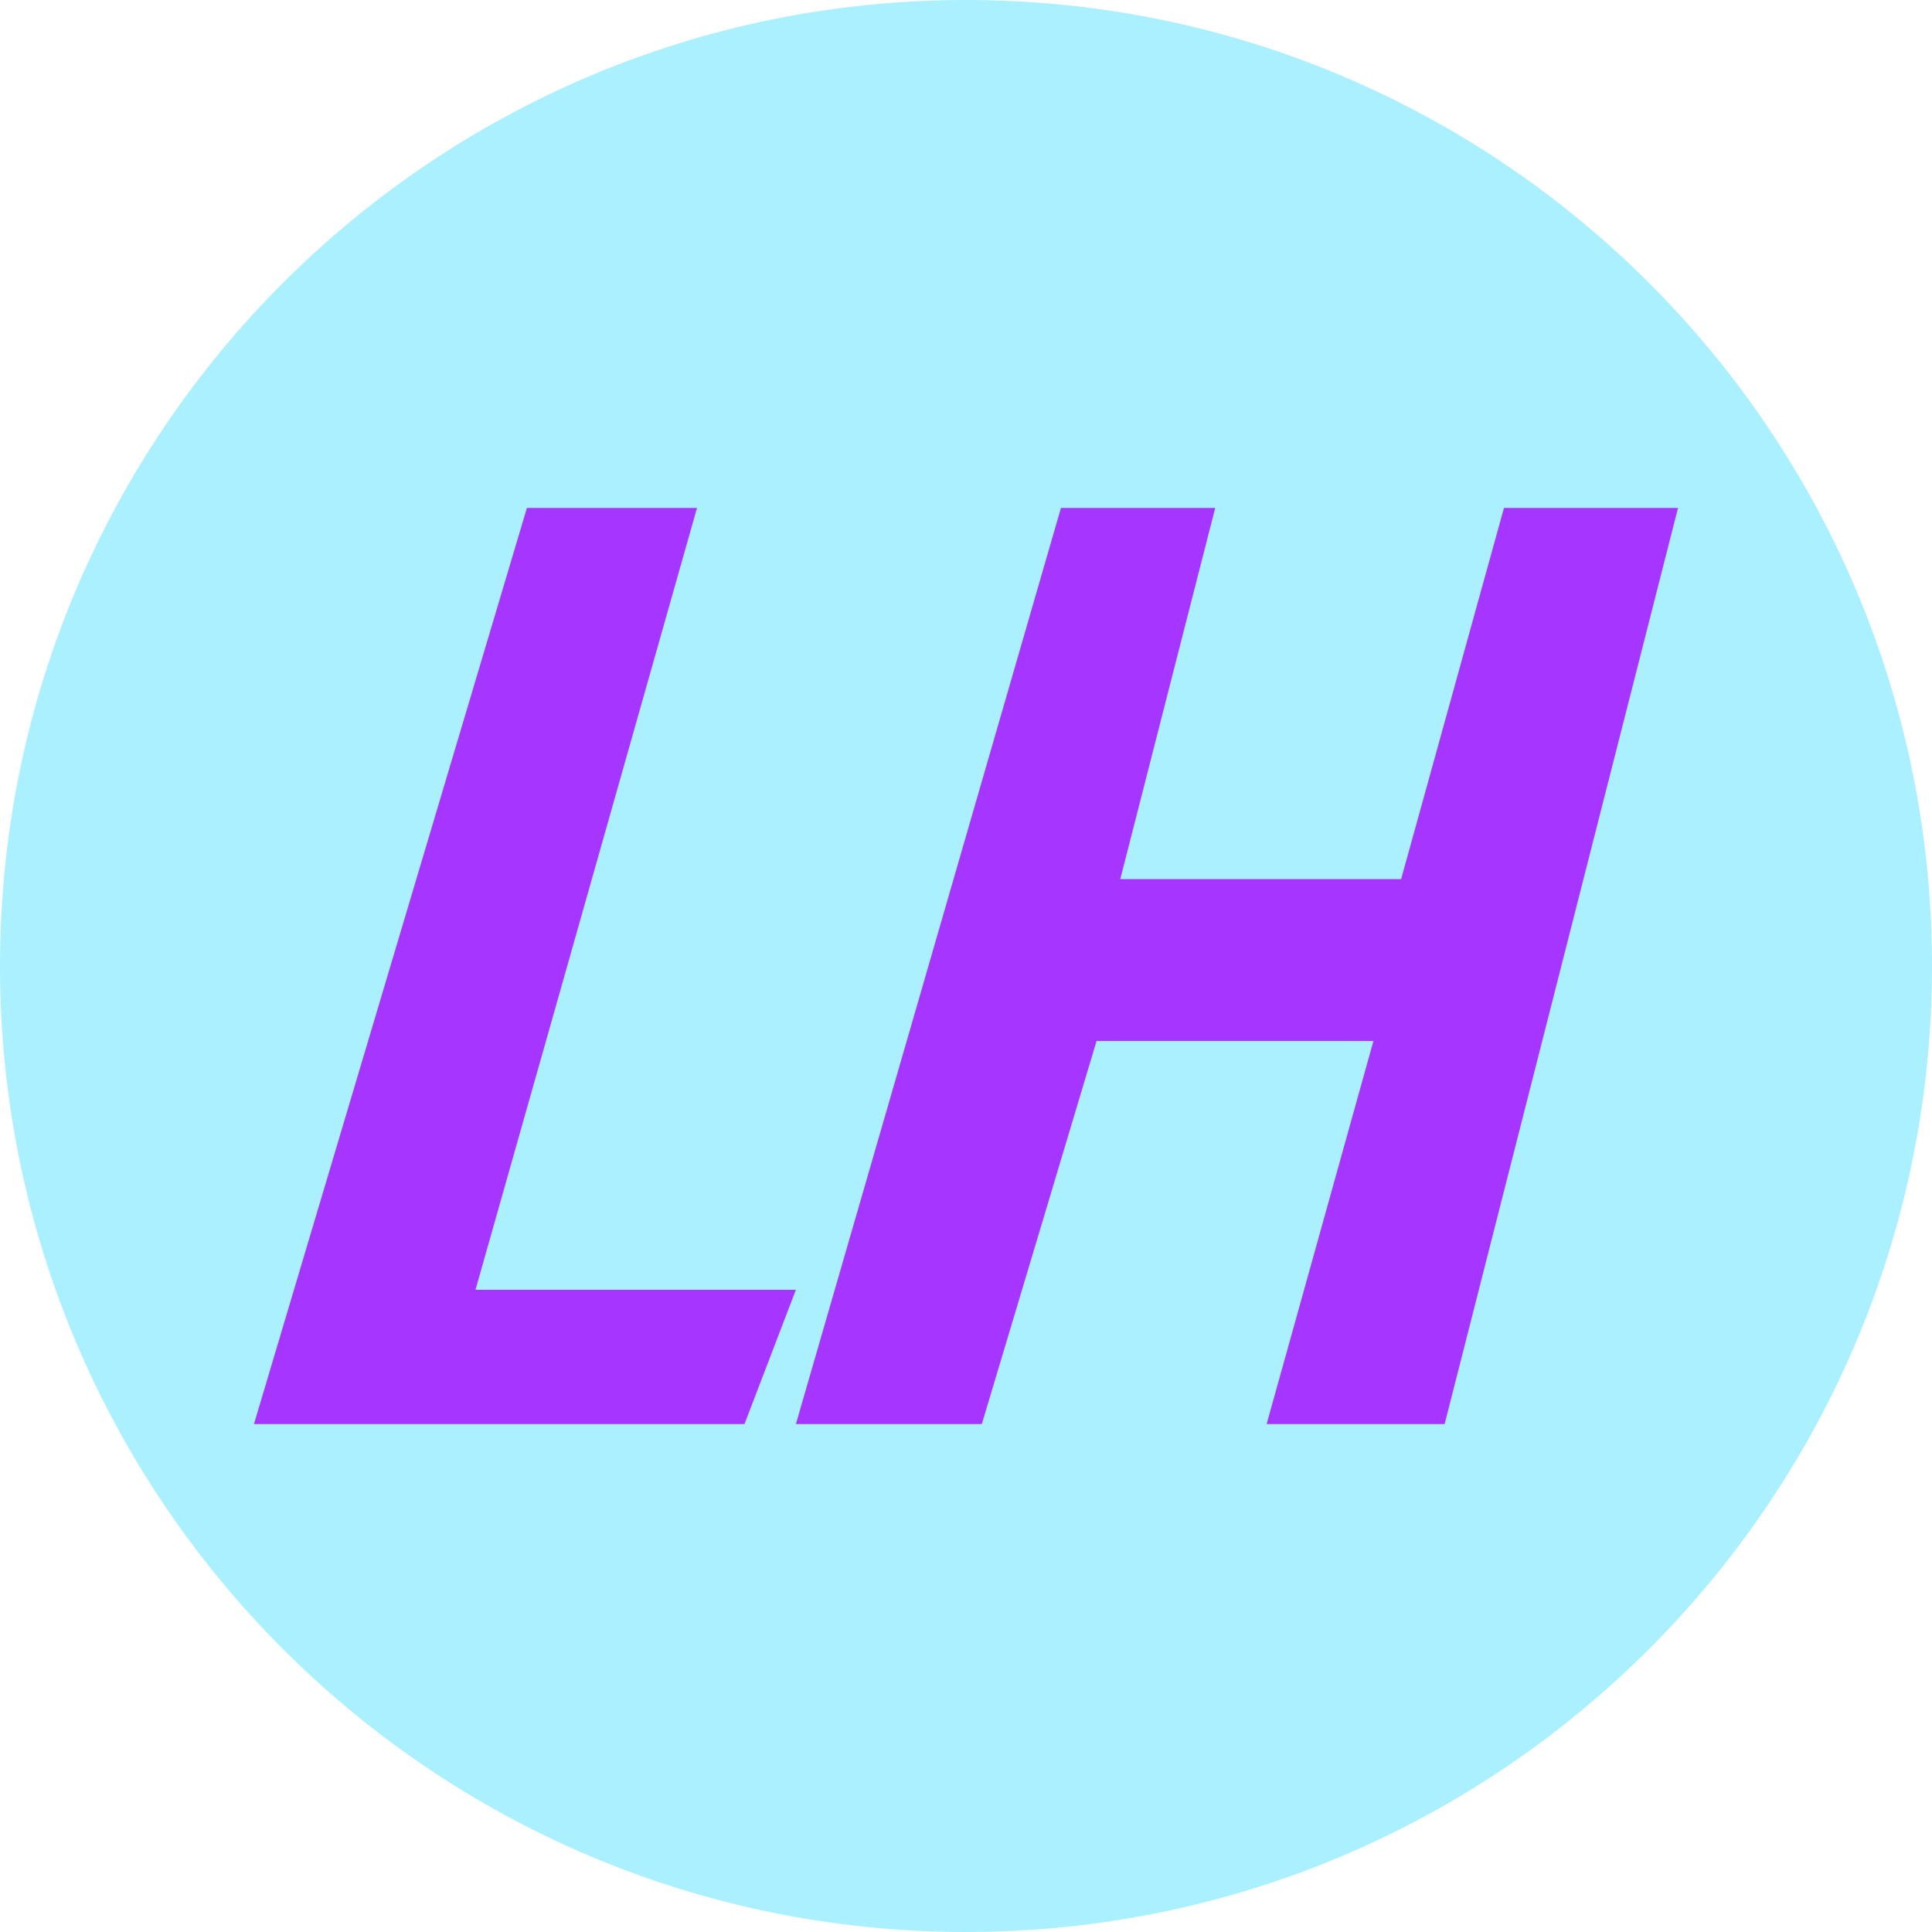
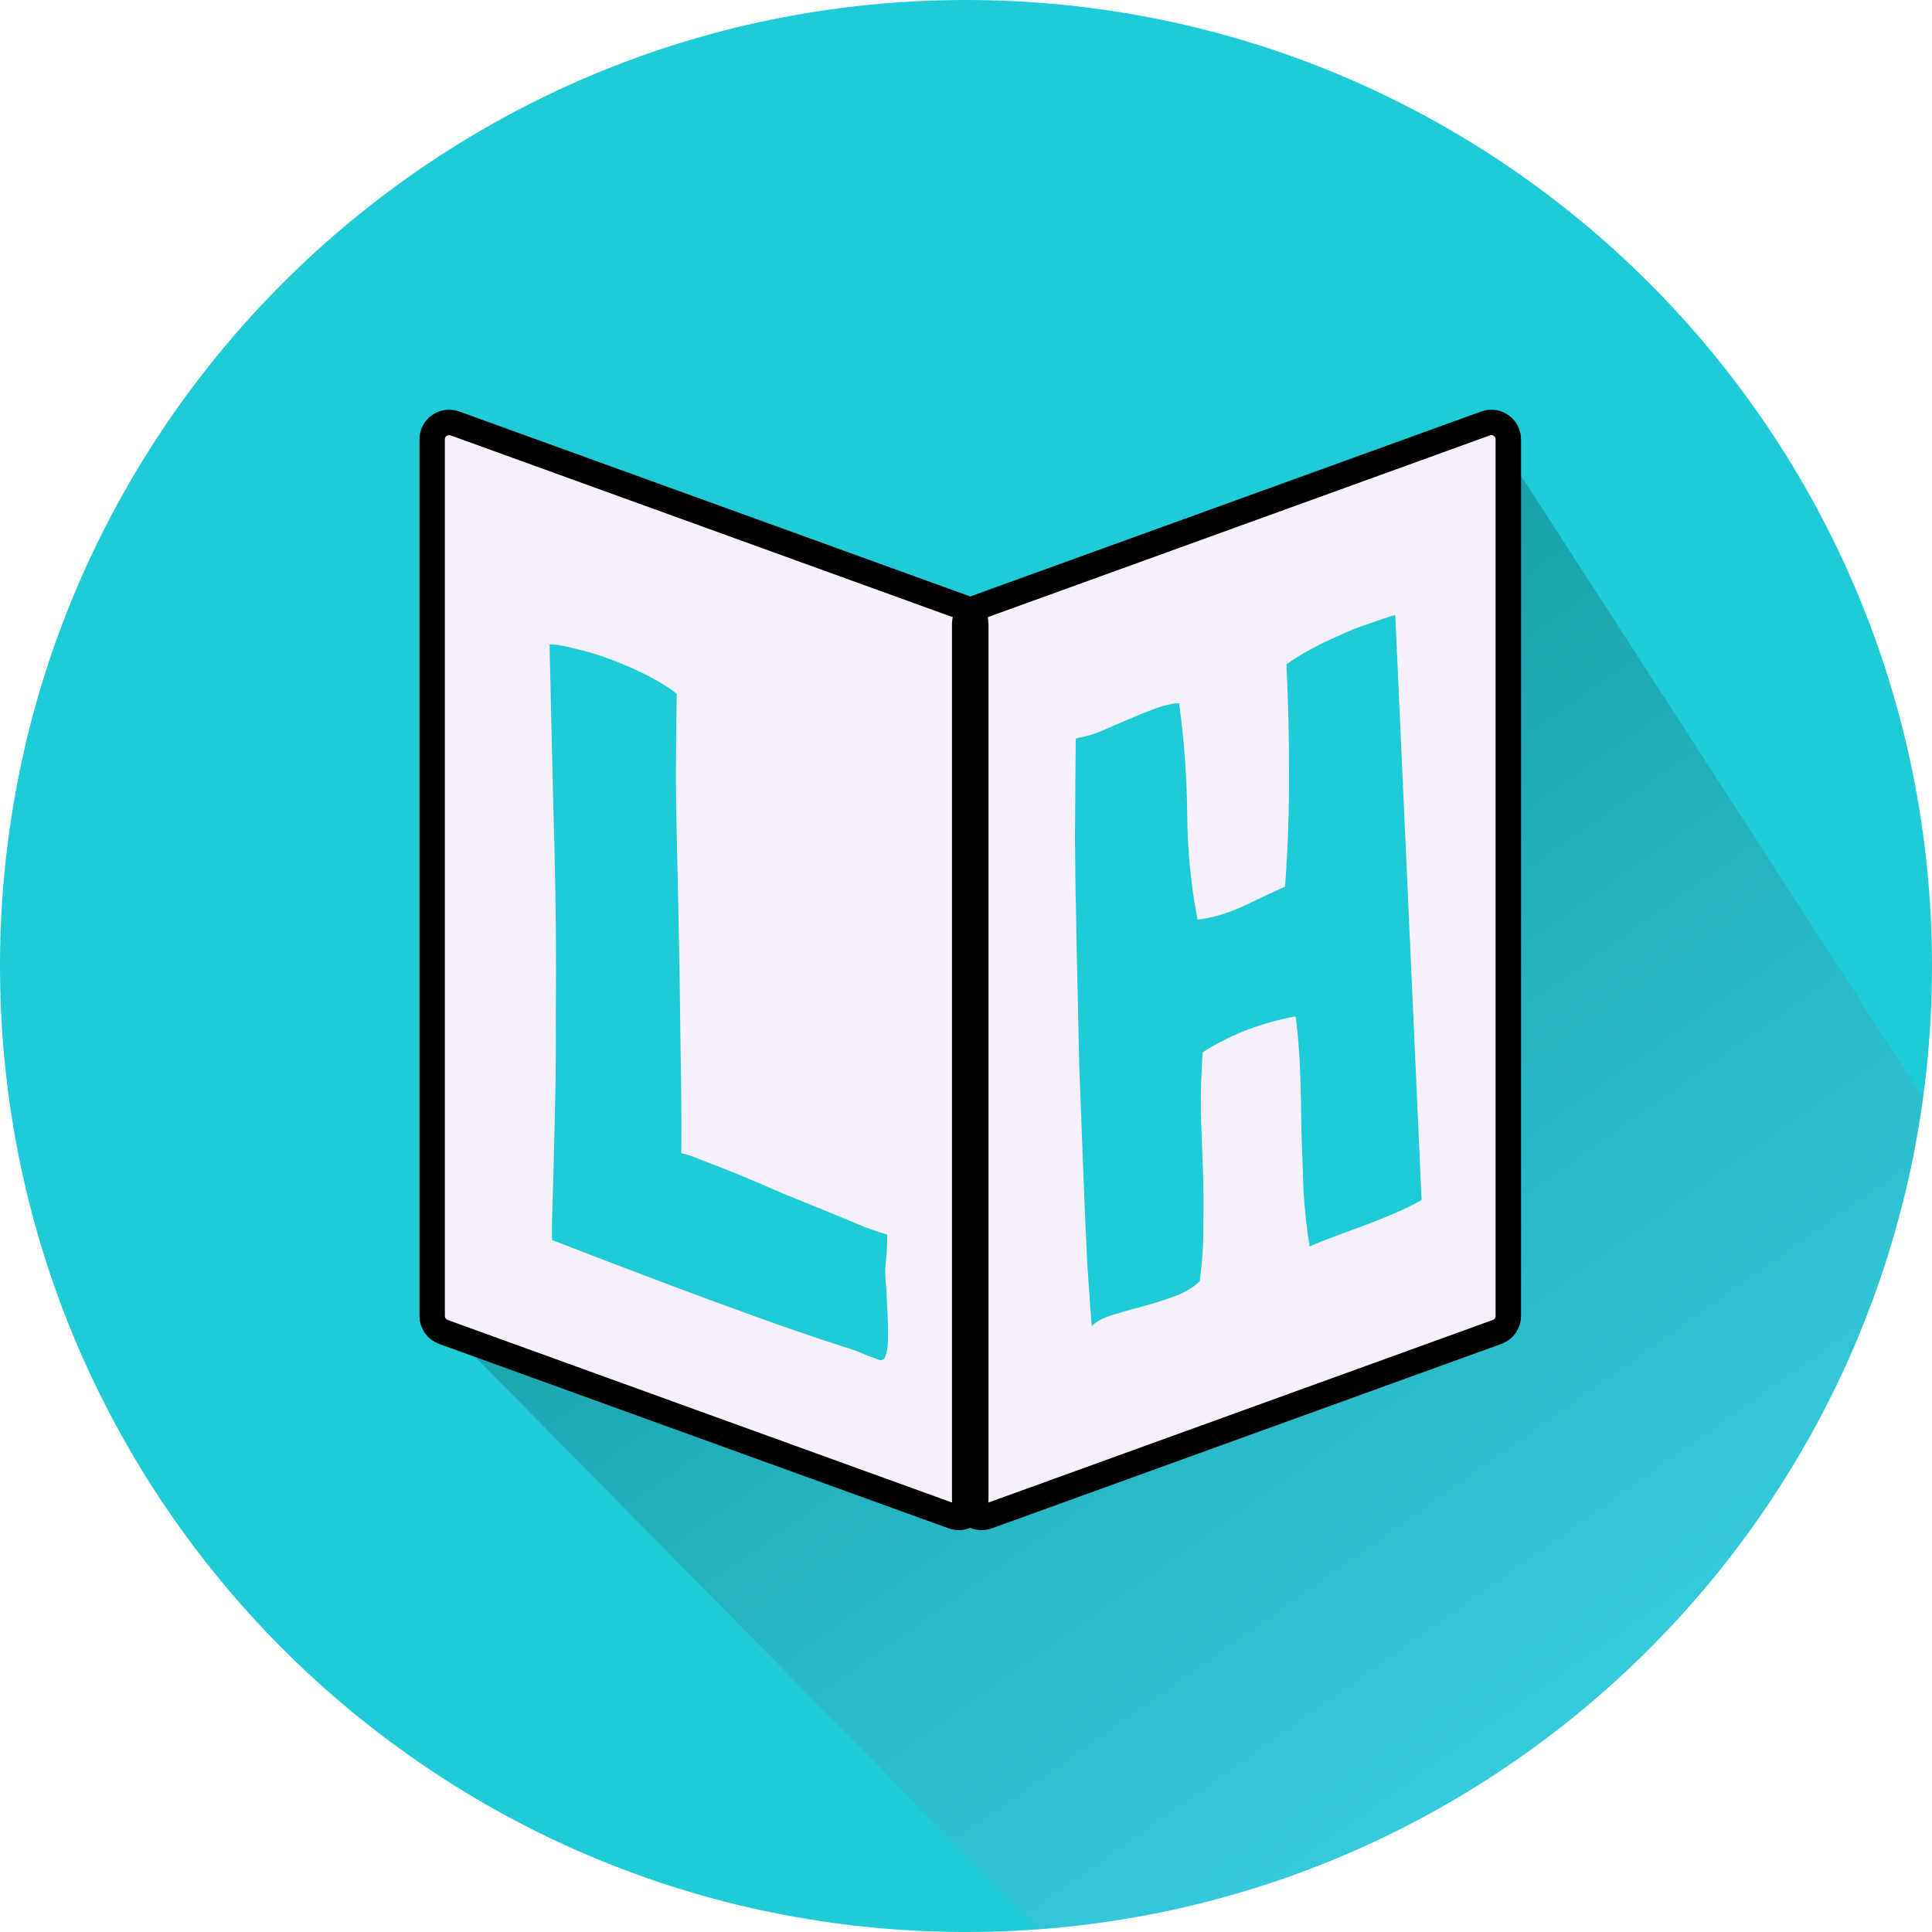
- <svg xmlns="http://www.w3.org/2000/svg" width="213" height="213" viewBox="0 0 213 213" fill="none">
-   <circle cx="106.5" cy="106.5" r="106.5" fill="#ABF0FF" />
-   <path d="M28 157L58.092 56H76.844L52.422 142.198H87.747L82.078 157H28Z" fill="#A635FF" />
-   <path d="M116.967 56L87.747 157H108.244L120.892 114.772H151.419L139.644 157H159.269L185 56H165.811L154.472 96.922H123.508L133.975 56H116.967Z" fill="#A635FF" />
+ <svg xmlns="http://www.w3.org/2000/svg" width="228" height="228" viewBox="0 0 228 228" fill="none">
+   <circle cx="114" cy="114" r="114" fill="#1FCBD6" />
+   <path fill-rule="evenodd" clip-rule="evenodd" d="M122.679 227.675L52 156L176.5 51.5L226.948 129.552C220.259 178.592 182.381 217.708 133.958 226.259L130.096 226.872C127.648 227.218 125.175 227.487 122.679 227.675Z" fill="url(#paint0_linear_5_1176)" fill-opacity="0.2" />
+   <path d="M178 155.706V50.964H176.036L116.464 71.912V178.619L178 155.706Z" fill="#F7F0FA" />
+   <path d="M52.309 155.706V50.964H54.273L113.845 71.912V178.619L52.309 155.706Z" fill="#F7F0FA" />
+   <path d="M115.165 71.744L175.319 49.97C176.623 49.498 178 50.464 178 51.851V155.304C178 156.146 177.473 156.898 176.681 157.184L116.526 178.958C115.222 179.429 113.845 178.464 113.845 177.077V73.624C113.845 72.782 114.373 72.03 115.165 71.744Z" stroke="black" stroke-width="3" />
+   <path d="M113.835 71.744L53.681 49.97C52.377 49.498 51 50.464 51 51.851V155.304C51 156.146 51.528 156.898 52.319 157.184L112.474 178.958C113.778 179.429 115.155 178.464 115.155 177.077V73.624C115.155 72.782 114.627 72.03 113.835 71.744Z" stroke="black" stroke-width="3" />
+   <path d="M104.463 149.88C104.469 150.547 104.505 151.158 104.572 151.715C104.717 154.161 104.794 156.017 104.805 157.284C104.814 158.484 104.728 159.349 104.545 159.88C104.425 160.367 104.177 160.575 103.802 160.503C103.427 160.364 102.895 160.168 102.207 159.914C101.519 159.594 100.612 159.259 99.486 158.911C98.424 158.585 96.579 157.971 93.953 157.069C91.389 156.189 87.824 154.907 83.258 153.223C78.755 151.562 72.719 149.268 65.149 146.343L65.135 144.543C65.281 139.612 65.401 135.17 65.493 131.216C65.585 127.196 65.616 123.453 65.588 119.986C65.621 116.476 65.625 113.088 65.598 109.821C65.571 106.554 65.513 103.21 65.422 99.787C65.332 96.364 65.24 92.741 65.146 88.918C65.052 85.028 64.954 80.739 64.853 76.049C65.477 76.013 66.445 76.171 67.757 76.522C69.069 76.807 70.475 77.226 71.976 77.78C73.477 78.333 74.948 78.976 76.388 79.706C77.828 80.437 78.988 81.164 79.867 81.887C79.777 86.174 79.751 90.617 79.789 95.217C79.889 99.773 79.989 104.363 80.089 108.986C80.189 113.609 80.258 118.22 80.296 122.82C80.396 127.376 80.432 131.776 80.404 136.02L80.405 136.12C80.842 136.148 81.655 136.415 82.844 136.92C84.095 137.381 85.534 137.945 87.16 138.612C88.787 139.278 90.508 140.013 92.323 140.815C94.2 141.574 95.952 142.287 97.578 142.954C99.268 143.643 100.738 144.252 101.989 144.78C103.303 145.265 104.21 145.566 104.709 145.684C104.715 146.417 104.69 147.139 104.634 147.849C104.577 148.493 104.52 149.17 104.463 149.88Z" fill="#1FCBD6" />
+   <path d="M161.469 73.638C162.658 73.199 163.721 72.841 164.66 72.561L167.767 141.624C166.706 142.216 165.55 142.777 164.299 143.305C163.111 143.81 161.923 144.282 160.735 144.72C159.609 145.135 158.483 145.551 157.358 145.966C156.294 146.358 155.388 146.726 154.638 147.07L154.544 147.104C154.213 145.02 153.975 142.834 153.831 140.547C153.749 138.17 153.667 135.827 153.585 133.516C153.566 131.183 153.516 128.861 153.434 126.551C153.352 124.241 153.178 122.065 152.91 120.025L152.815 119.959C150.999 120.295 149.184 120.797 147.37 121.467C145.556 122.136 143.744 123.038 141.934 124.174C141.766 126.577 141.691 128.911 141.709 131.178C141.79 133.421 141.871 135.665 141.953 137.908C142.034 140.152 142.052 142.385 142.008 144.608C142.025 146.741 141.886 148.932 141.591 151.181C140.844 151.924 139.845 152.527 138.595 152.988C137.344 153.45 136.092 153.845 134.84 154.173C133.588 154.501 132.399 154.839 131.273 155.188C130.209 155.514 129.397 155.947 128.836 156.488C128.696 154.668 128.519 152.192 128.305 149.061C128.153 145.841 127.998 142.254 127.84 138.3C127.682 134.28 127.522 130.026 127.359 125.539C127.26 121.029 127.16 116.519 127.06 112.009C126.96 107.432 126.892 103.044 126.858 98.844C126.886 94.554 126.917 90.698 126.951 87.275L126.95 87.175L127.044 87.14L127.232 87.071C128.172 86.925 129.142 86.634 130.142 86.198C131.205 85.739 132.236 85.292 133.236 84.856C134.299 84.397 135.331 83.983 136.332 83.614C137.332 83.245 138.272 83.032 139.149 82.975C139.75 87.368 140.068 91.73 140.104 96.063C140.139 100.397 140.55 104.558 141.335 108.548L141.429 108.513C142.996 108.336 144.686 107.846 146.499 107.044C148.311 106.175 149.998 105.385 151.561 104.675L151.655 104.64C151.992 99.902 152.145 95.533 152.112 91.533C152.141 87.51 152.043 83.133 151.816 78.403C152.564 77.859 153.469 77.291 154.531 76.699C155.655 76.084 156.811 75.523 157.999 75.019C159.186 74.447 160.343 73.987 161.469 73.638Z" fill="#1FCBD6" />
+   <defs>
+     <linearGradient id="paint0_linear_5_1176" x1="99.737" y1="54.256" x2="212.602" y2="213.904" gradientUnits="userSpaceOnUse">
+       <stop offset="0.255" />
+       <stop offset="0.891" stop-color="#92D1FF" />
+     </linearGradient>
+   </defs>
</svg>
